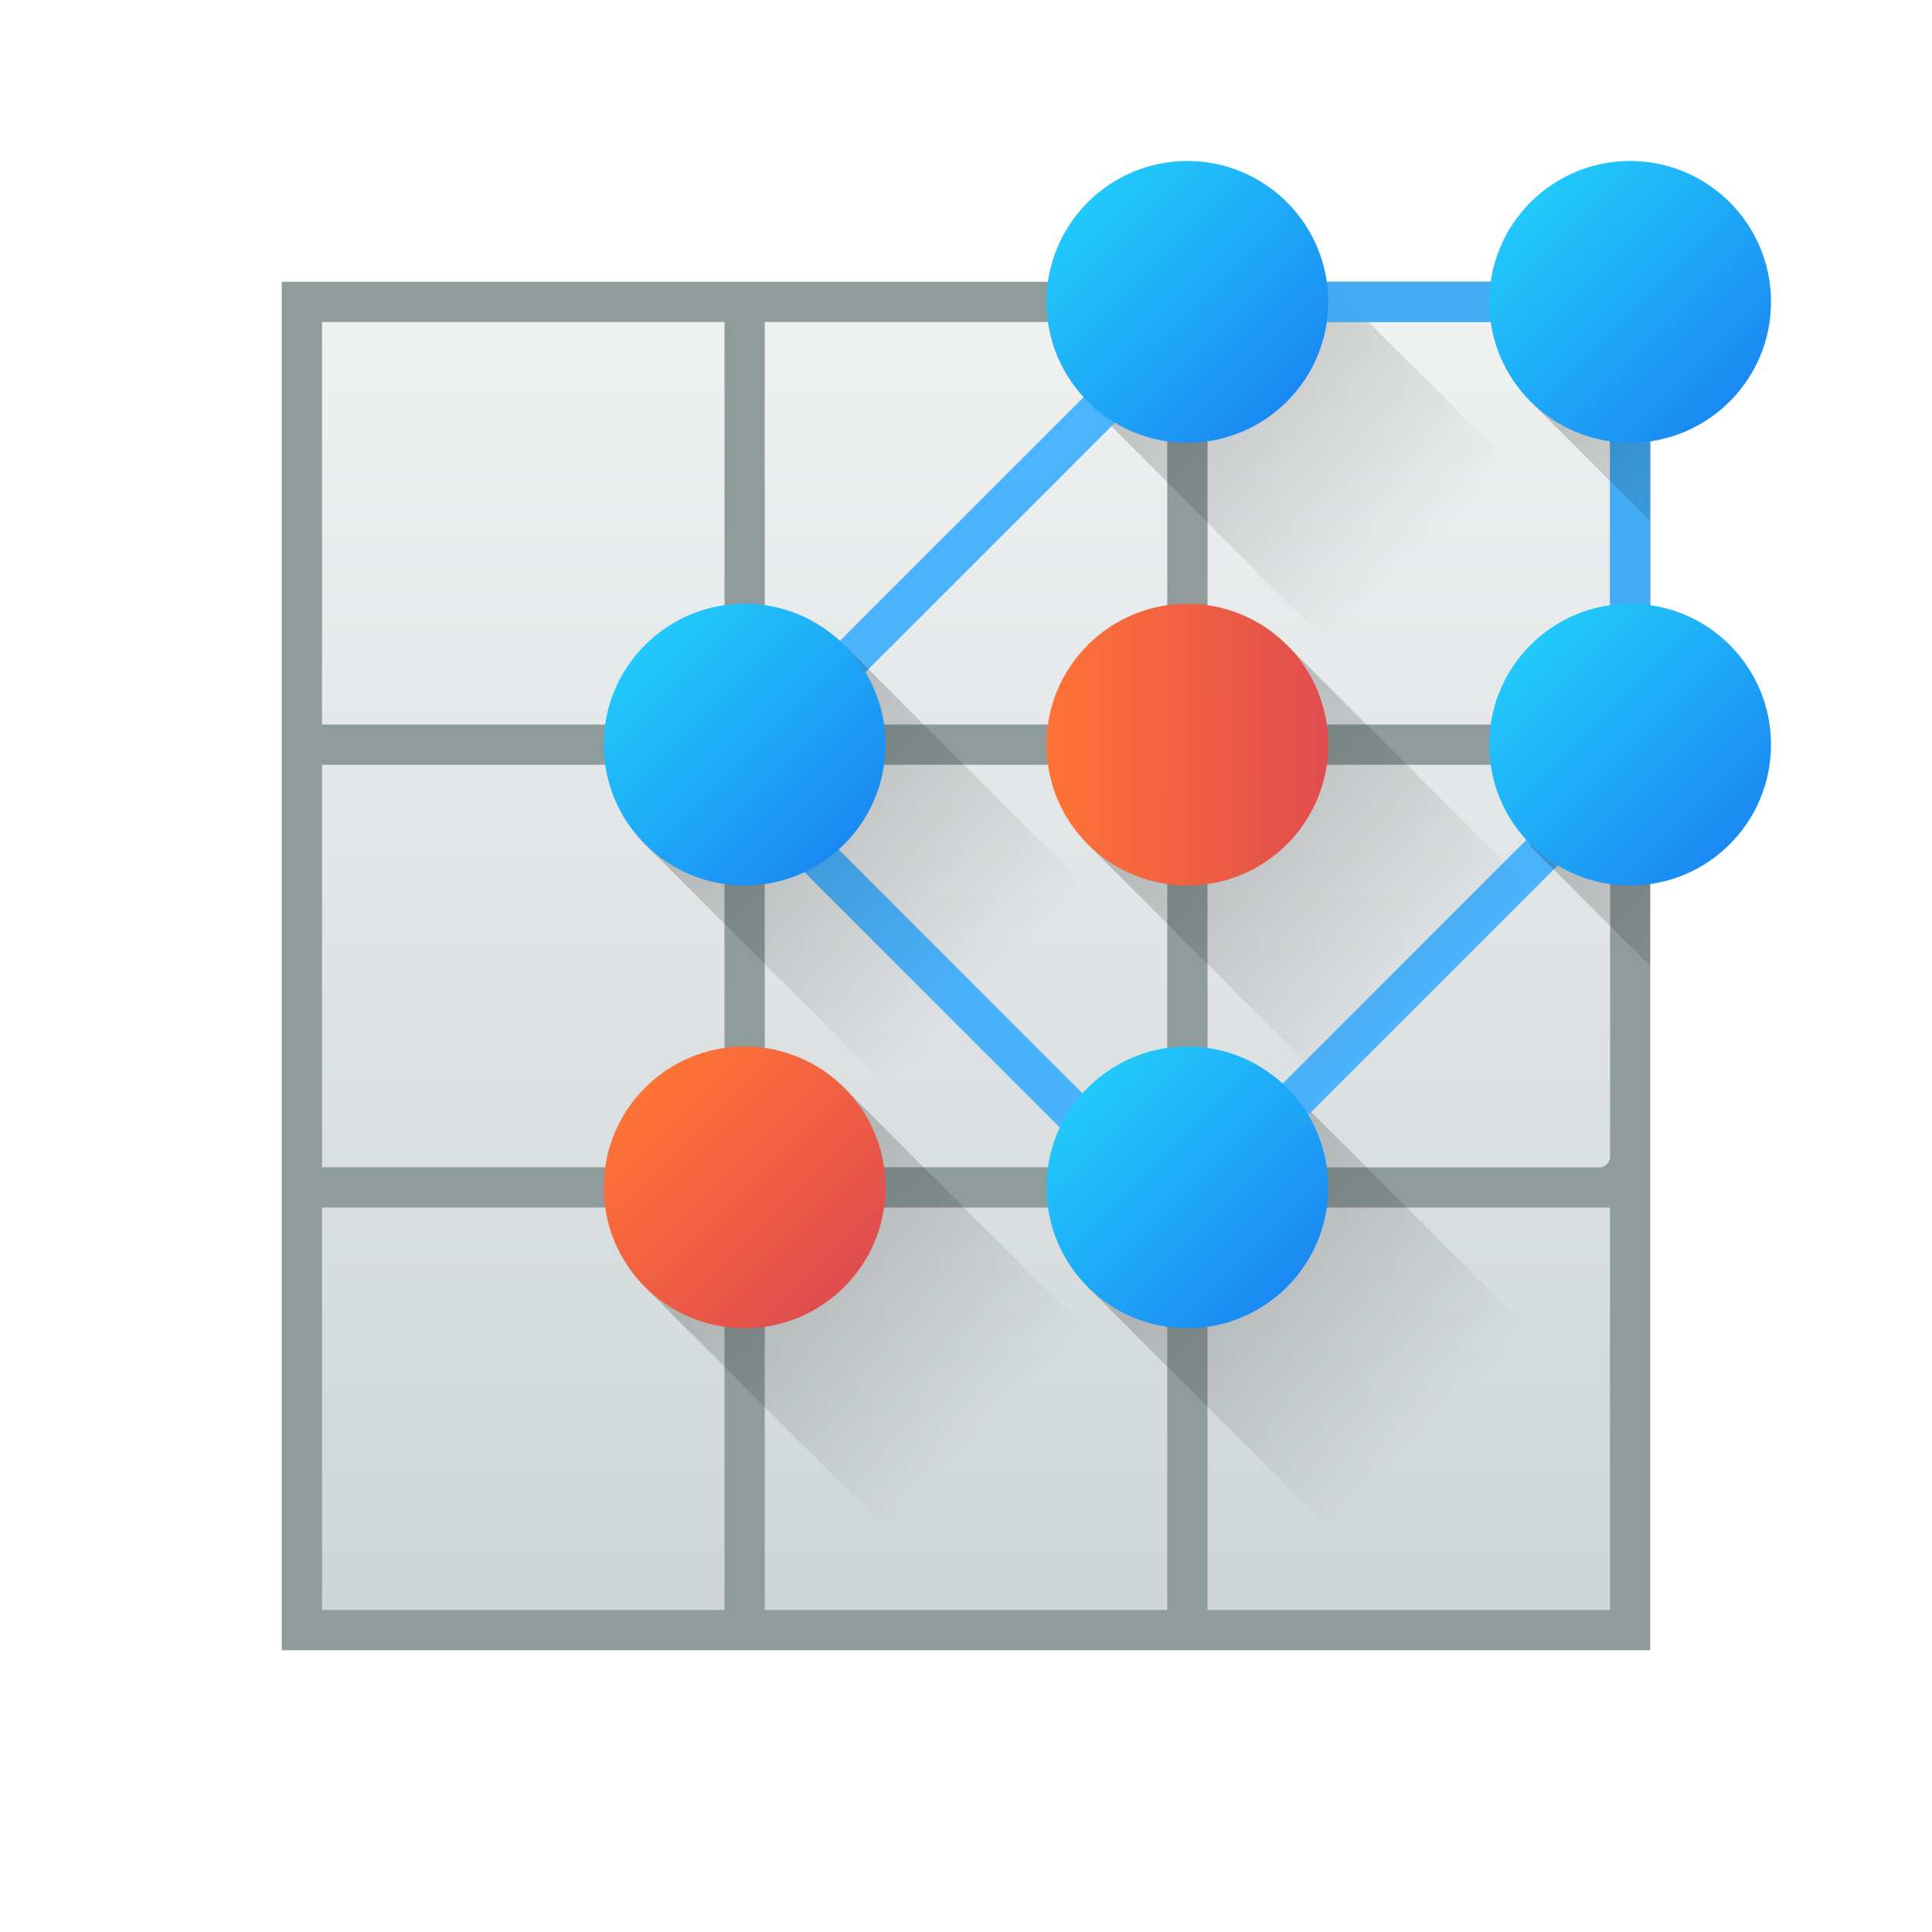
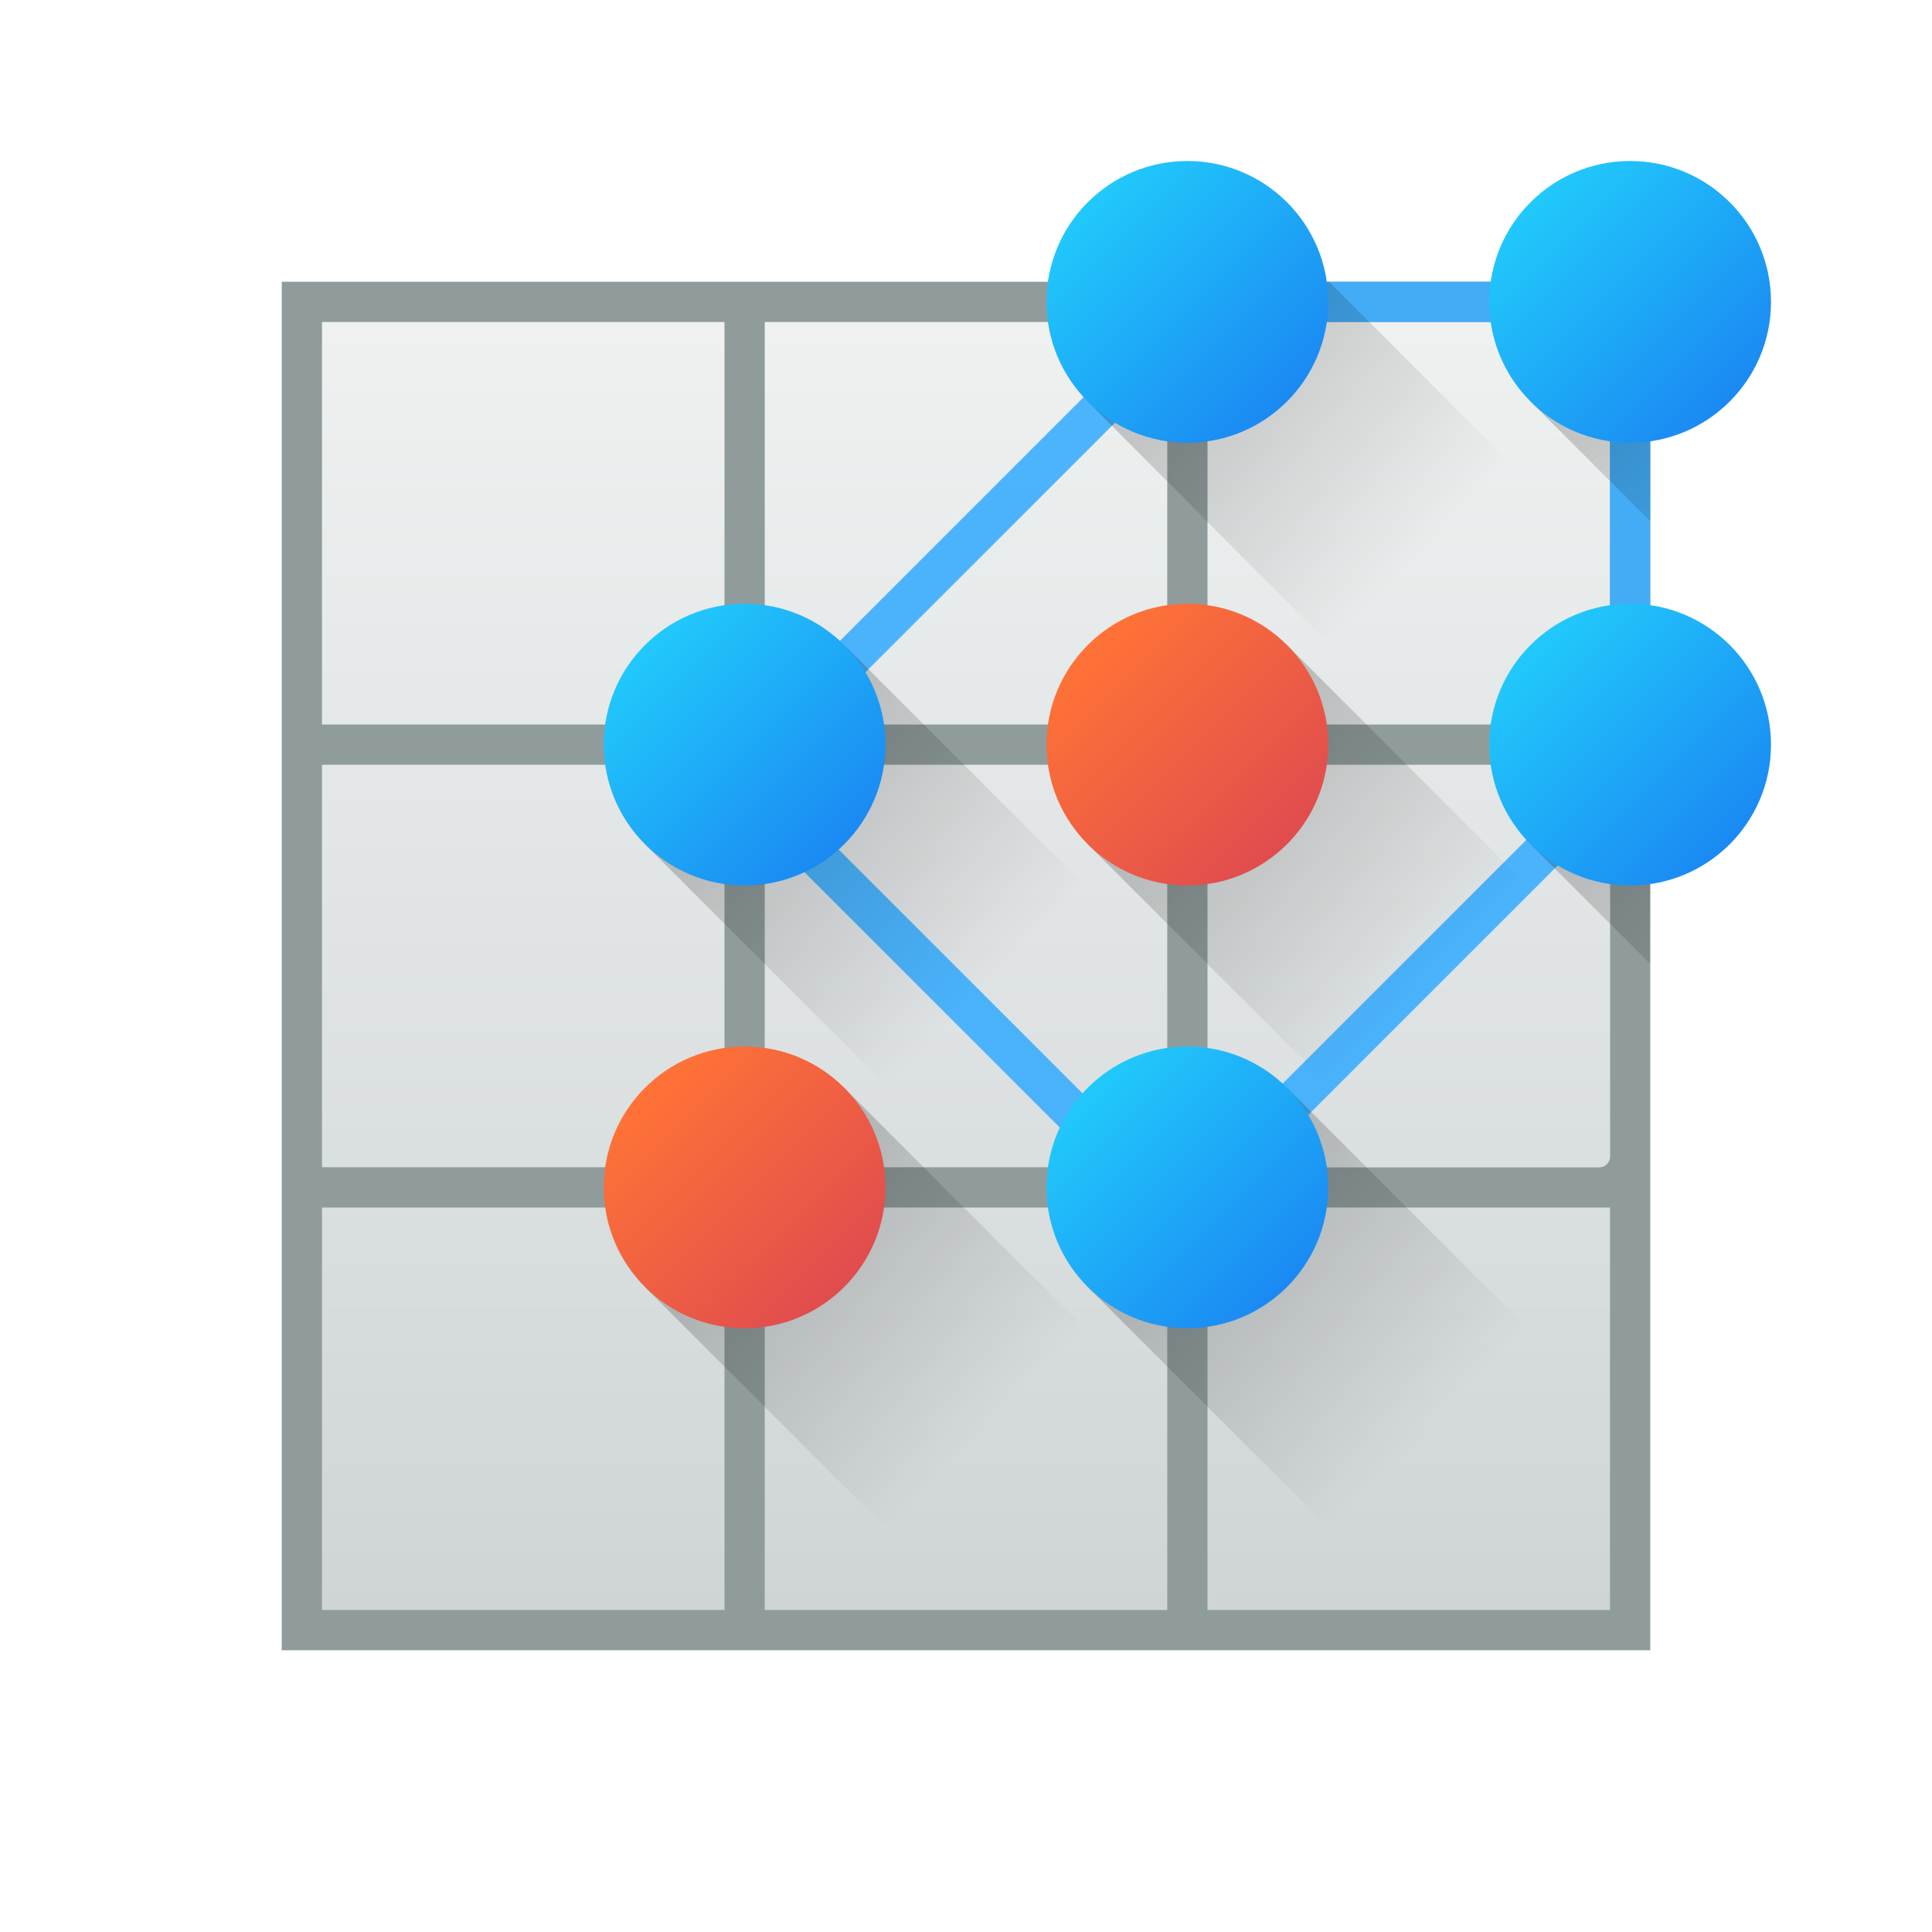
<svg xmlns="http://www.w3.org/2000/svg" xmlns:xlink="http://www.w3.org/1999/xlink" height="48" width="48">
  <linearGradient id="a" gradientTransform="matrix(.7071068 -.7071068 .7071068 .7071068 -621.9999 -62.97288)" gradientUnits="userSpaceOnUse" x2="0" xlink:href="#c" y1="518.8" y2="526.8" />
  <linearGradient id="b" gradientUnits="userSpaceOnUse" x1="24" x2="24" y1="40" y2="8">
    <stop offset="0" stop-color="#cfd5d5" />
    <stop offset="1" stop-color="#eff1f1" />
  </linearGradient>
  <linearGradient id="c" gradientTransform="translate(-484.55 133.21)" gradientUnits="userSpaceOnUse" x2="0" y1="518.8" y2="526.8">
    <stop offset="0" />
    <stop offset="1" stop-opacity="0" />
  </linearGradient>
-   <linearGradient id="d" gradientTransform="matrix(.70711 -.70711 .70711 .70711 -622.03 -73.98)" gradientUnits="userSpaceOnUse" x2="0" xlink:href="#c" y1="518.8" y2="526.8" />
+   <linearGradient id="d" gradientTransform="matrix(.70711 -.70711 .70711 .70711 -622.0099 -73.98014)" gradientUnits="userSpaceOnUse" x2="0" xlink:href="#c" y1="518.8" y2="526.8" />
  <linearGradient id="e" gradientTransform="matrix(.70711 -.70711 .70711 .70711 -611.01 -73.98)" gradientUnits="userSpaceOnUse" x2="0" xlink:href="#c" y1="518.8" y2="526.8" />
  <linearGradient id="f" gradientTransform="matrix(.7071068 -.7071068 .7071068 .7071068 -622.0094 -51.9822)" gradientUnits="userSpaceOnUse" x2="0" xlink:href="#c" y1="518.8" y2="526.8" />
  <linearGradient id="g" gradientTransform="matrix(.7071068 -.7071068 .7071068 .7071068 -633.0049 -51.97513)" gradientUnits="userSpaceOnUse" x2="0" xlink:href="#c" y1="518.8" y2="526.8" />
  <linearGradient id="h" gradientTransform="translate(22 -11)" gradientUnits="userSpaceOnUse" x1="406.57" x2="400.6" y1="521.8" y2="515.82">
    <stop offset="0" stop-color="#197cf1" />
    <stop offset="1" stop-color="#21c9fb" />
  </linearGradient>
  <linearGradient id="i" gradientTransform="translate(-362.57 -499.8)" gradientUnits="userSpaceOnUse" x1="406.57" x2="400.6" xlink:href="#h" y1="521.8" y2="515.82" />
  <linearGradient id="j" gradientTransform="translate(11)" gradientUnits="userSpaceOnUse" x1="406.57" x2="400.6" y1="521.8" y2="515.82">
    <stop offset="0" stop-color="#da4453" />
    <stop offset="1" stop-color="#ff7336" />
  </linearGradient>
  <linearGradient id="k" gradientTransform="translate(-373.57 -510.8)" gradientUnits="userSpaceOnUse" x1="406.57" x2="400.6" xlink:href="#h" y1="521.8" y2="515.82" />
  <linearGradient id="l" gradientTransform="translate(-384.57 -499.8)" gradientUnits="userSpaceOnUse" x1="406.57" x2="400.6" xlink:href="#h" y1="521.8" y2="515.82" />
  <linearGradient id="m" gradientTransform="translate(-373.57 -488.8)" gradientUnits="userSpaceOnUse" x1="406.57" x2="400.6" xlink:href="#h" y1="521.8" y2="515.82" />
  <linearGradient id="n" gradientTransform="translate(-384.57 -488.8)" gradientUnits="userSpaceOnUse" x1="406.57" x2="400.6" xlink:href="#j" y1="521.8" y2="515.82" />
-   <linearGradient id="o" gradientTransform="translate(-384.57 -499.8)" gradientUnits="userSpaceOnUse" x1="137.98" x2="143.68" xlink:href="#c" y1="806.11" y2="811.81" />
+   <linearGradient id="o" gradientTransform="translate(-384.5449 -499.8251)" gradientUnits="userSpaceOnUse" x1="137.98" x2="143.68" xlink:href="#c" y1="806.11" y2="811.81" />
  <linearGradient id="p" gradientTransform="matrix(.7071068 -.7071068 .7071068 .7071068 -633.0049 -62.97771)" gradientUnits="userSpaceOnUse" x2="0" xlink:href="#c" y1="518.8" y2="526.8" />
  <linearGradient id="q" gradientTransform="translate(-362.57 -510.8)" gradientUnits="userSpaceOnUse" x1="406.57" x2="400.6" xlink:href="#h" y1="521.8" y2="515.82" />
-   <linearGradient id="r" gradientTransform="translate(-395.2918 -484.3589)" gradientUnits="userSpaceOnUse" x1="406.57" x2="400.6" xlink:href="#j" y1="521.8" y2="515.82" />
+   <linearGradient id="r" gradientTransform="translate(-373.57 -499.8)" gradientUnits="userSpaceOnUse" x1="406.57" x2="400.6" xlink:href="#j" y1="521.8" y2="515.82" />
  <path d="m7 7h34v34h-34z" fill="#909c9c" stroke-linecap="round" stroke-linejoin="round" stroke-width="3" />
  <path d="m8 8v10h10v-10zm11 0v10h10v-10zm11 0v10h10v-10zm-22 11v10h10v-10zm11 0v10h10v-10zm11.266 0c-.147 0-.266.119-.266.266v9.469c0 .147.119.268.266.268h9.469c.147 0 .268-.121.268-.268v-9.469c0-.147-.121-.266-.268-.266zm-22.266 11v10h10v-10zm11 0v10h10v-10zm11 0v10h10v-10z" fill="url(#b)" stroke-linecap="round" stroke-linejoin="round" stroke-width="3" />
-   <path d="m29.98 7-2.975 2.975 6 6.03 5-4-5-5z" fill="url(#d)" opacity=".2" stroke-linejoin="round" stroke-width="3" />
-   <path d="m27.023 31.973 4.95-4.95 6.364 6.364-4.95 4.95z" fill="url(#f)" opacity=".2" stroke-linecap="round" stroke-linejoin="round" stroke-width="3" />
-   <path d="m16.02 31.973 4.95-4.95 6.364 6.364-4.95 4.95z" fill="url(#g)" opacity=".2" stroke-linecap="round" stroke-linejoin="round" stroke-width="3" />
  <path d="m29.789 7-12.236 12.236 11.707 11.707 11.74-11.74v-12.203zm.414 1h9.797v10.789l-10.74 10.74-10.293-10.293z" fill="#3daefd" fill-opacity=".914" />
  <g stroke-linejoin="round" stroke-width="3">
    <path d="m41 7-2.975 2.975 2.975 2.975z" fill="url(#e)" opacity=".2" />
+     <circle cx="40.5" cy="7.5" fill="url(#q)" r="3.5" stroke-linecap="round" />
+     <path d="m27.025 20.975 4.95-4.95 6.364 6.364-4.95 4.95z" fill="url(#a)" opacity=".2" stroke-linecap="round" />
+     <circle cx="29.5" cy="18.5" fill="url(#r)" r="3.5" stroke-linecap="round" />
+     <path d="m30 7-2.975 2.975 6 6.03 5-4-5-5z" fill="url(#d)" opacity=".2" />
+     <circle cx="29.5" cy="7.5" fill="url(#k)" r="3.5" stroke-linecap="round" />
    <path d="m16.027 20.977 4.95-4.95 6.364 6.364-4.95 4.95z" fill="url(#p)" opacity=".2" stroke-linecap="round" />
-     <circle cx="40.5" cy="7.5" fill="url(#q)" r="3.5" stroke-linecap="round" />
-     <path d="m41 18-3 3 3 3z" fill="url(#o)" opacity=".2" />
-     <path d="m27.025 20.975 4.95-4.95 6.364 6.364-4.95 4.95z" fill="url(#a)" opacity=".2" stroke-linecap="round" />
-     <circle cx="7.778" cy="33.941" fill="url(#r)" r="3.5" stroke-linecap="round" transform="matrix(.7071068 -.7071068 .7071068 .7071068 0 0)" />
-     <circle cx="29.5" cy="7.5" fill="url(#k)" r="3.5" stroke-linecap="round" />
    <circle cx="18.5" cy="18.5" fill="url(#l)" r="3.5" stroke-linecap="round" />
+     <path d="m27.023 31.973 4.95-4.95 6.364 6.364-4.95 4.95z" fill="url(#f)" opacity=".2" stroke-linecap="round" />
    <circle cx="29.5" cy="29.5" fill="url(#m)" r="3.5" stroke-linecap="round" />
+     <path d="m16.02 31.973 4.95-4.95 6.364 6.364-4.95 4.95z" fill="url(#g)" opacity=".2" stroke-linecap="round" />
    <circle cx="18.5" cy="29.5" fill="url(#n)" r="3.5" stroke-linecap="round" />
+     <path d="m41 18-2.975 2.975 2.975 2.975z" fill="url(#o)" opacity=".2" />
    <circle cx="40.5" cy="18.5" fill="url(#i)" r="3.5" stroke-linecap="round" />
  </g>
</svg>
